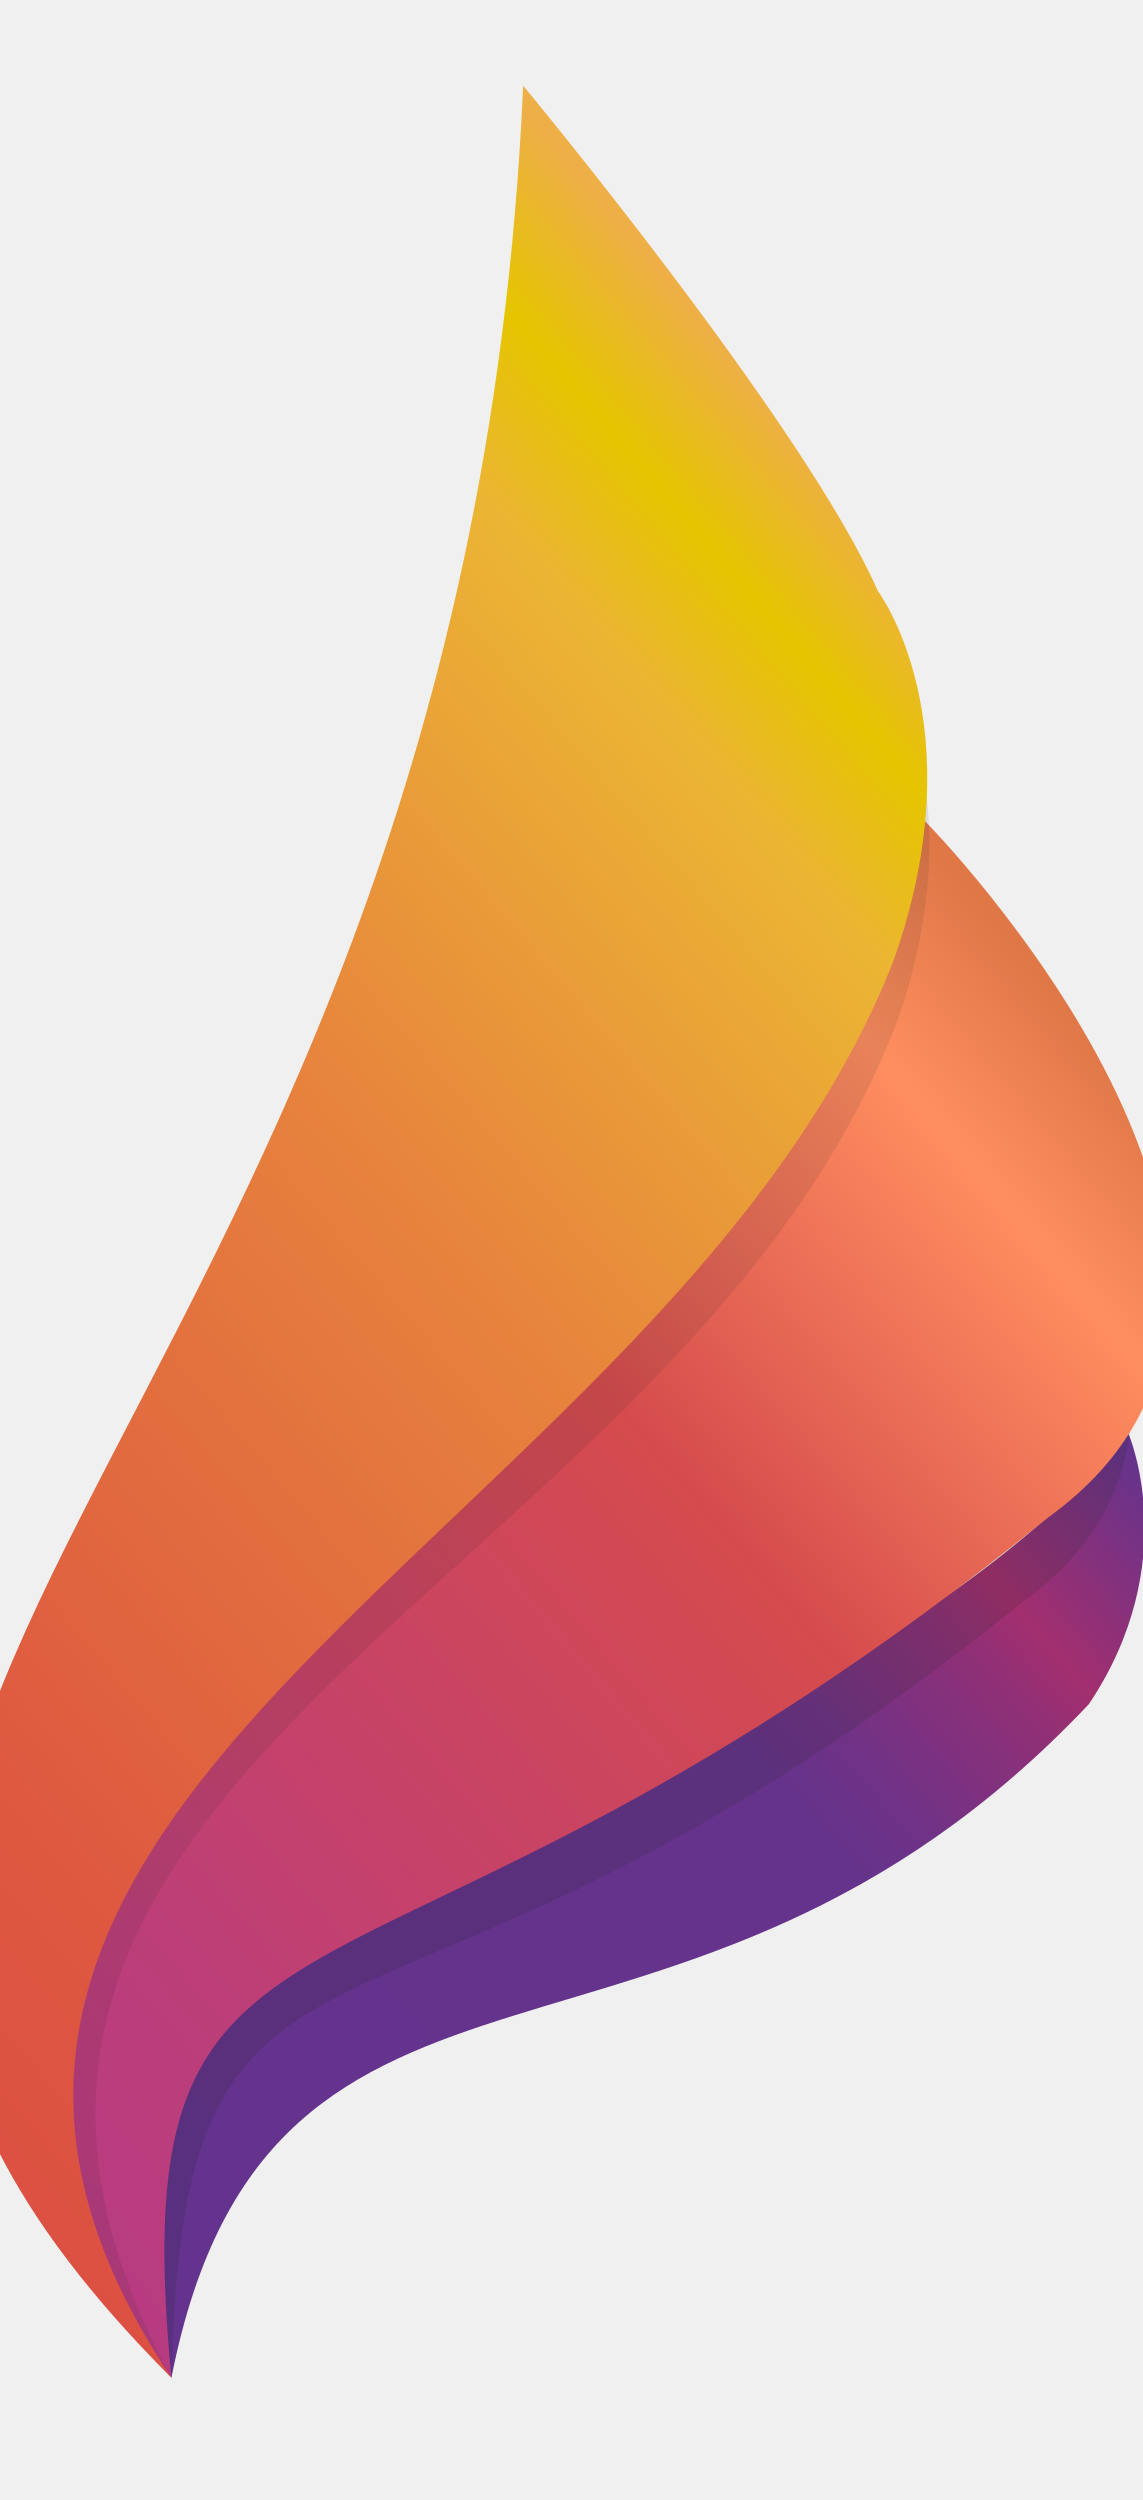
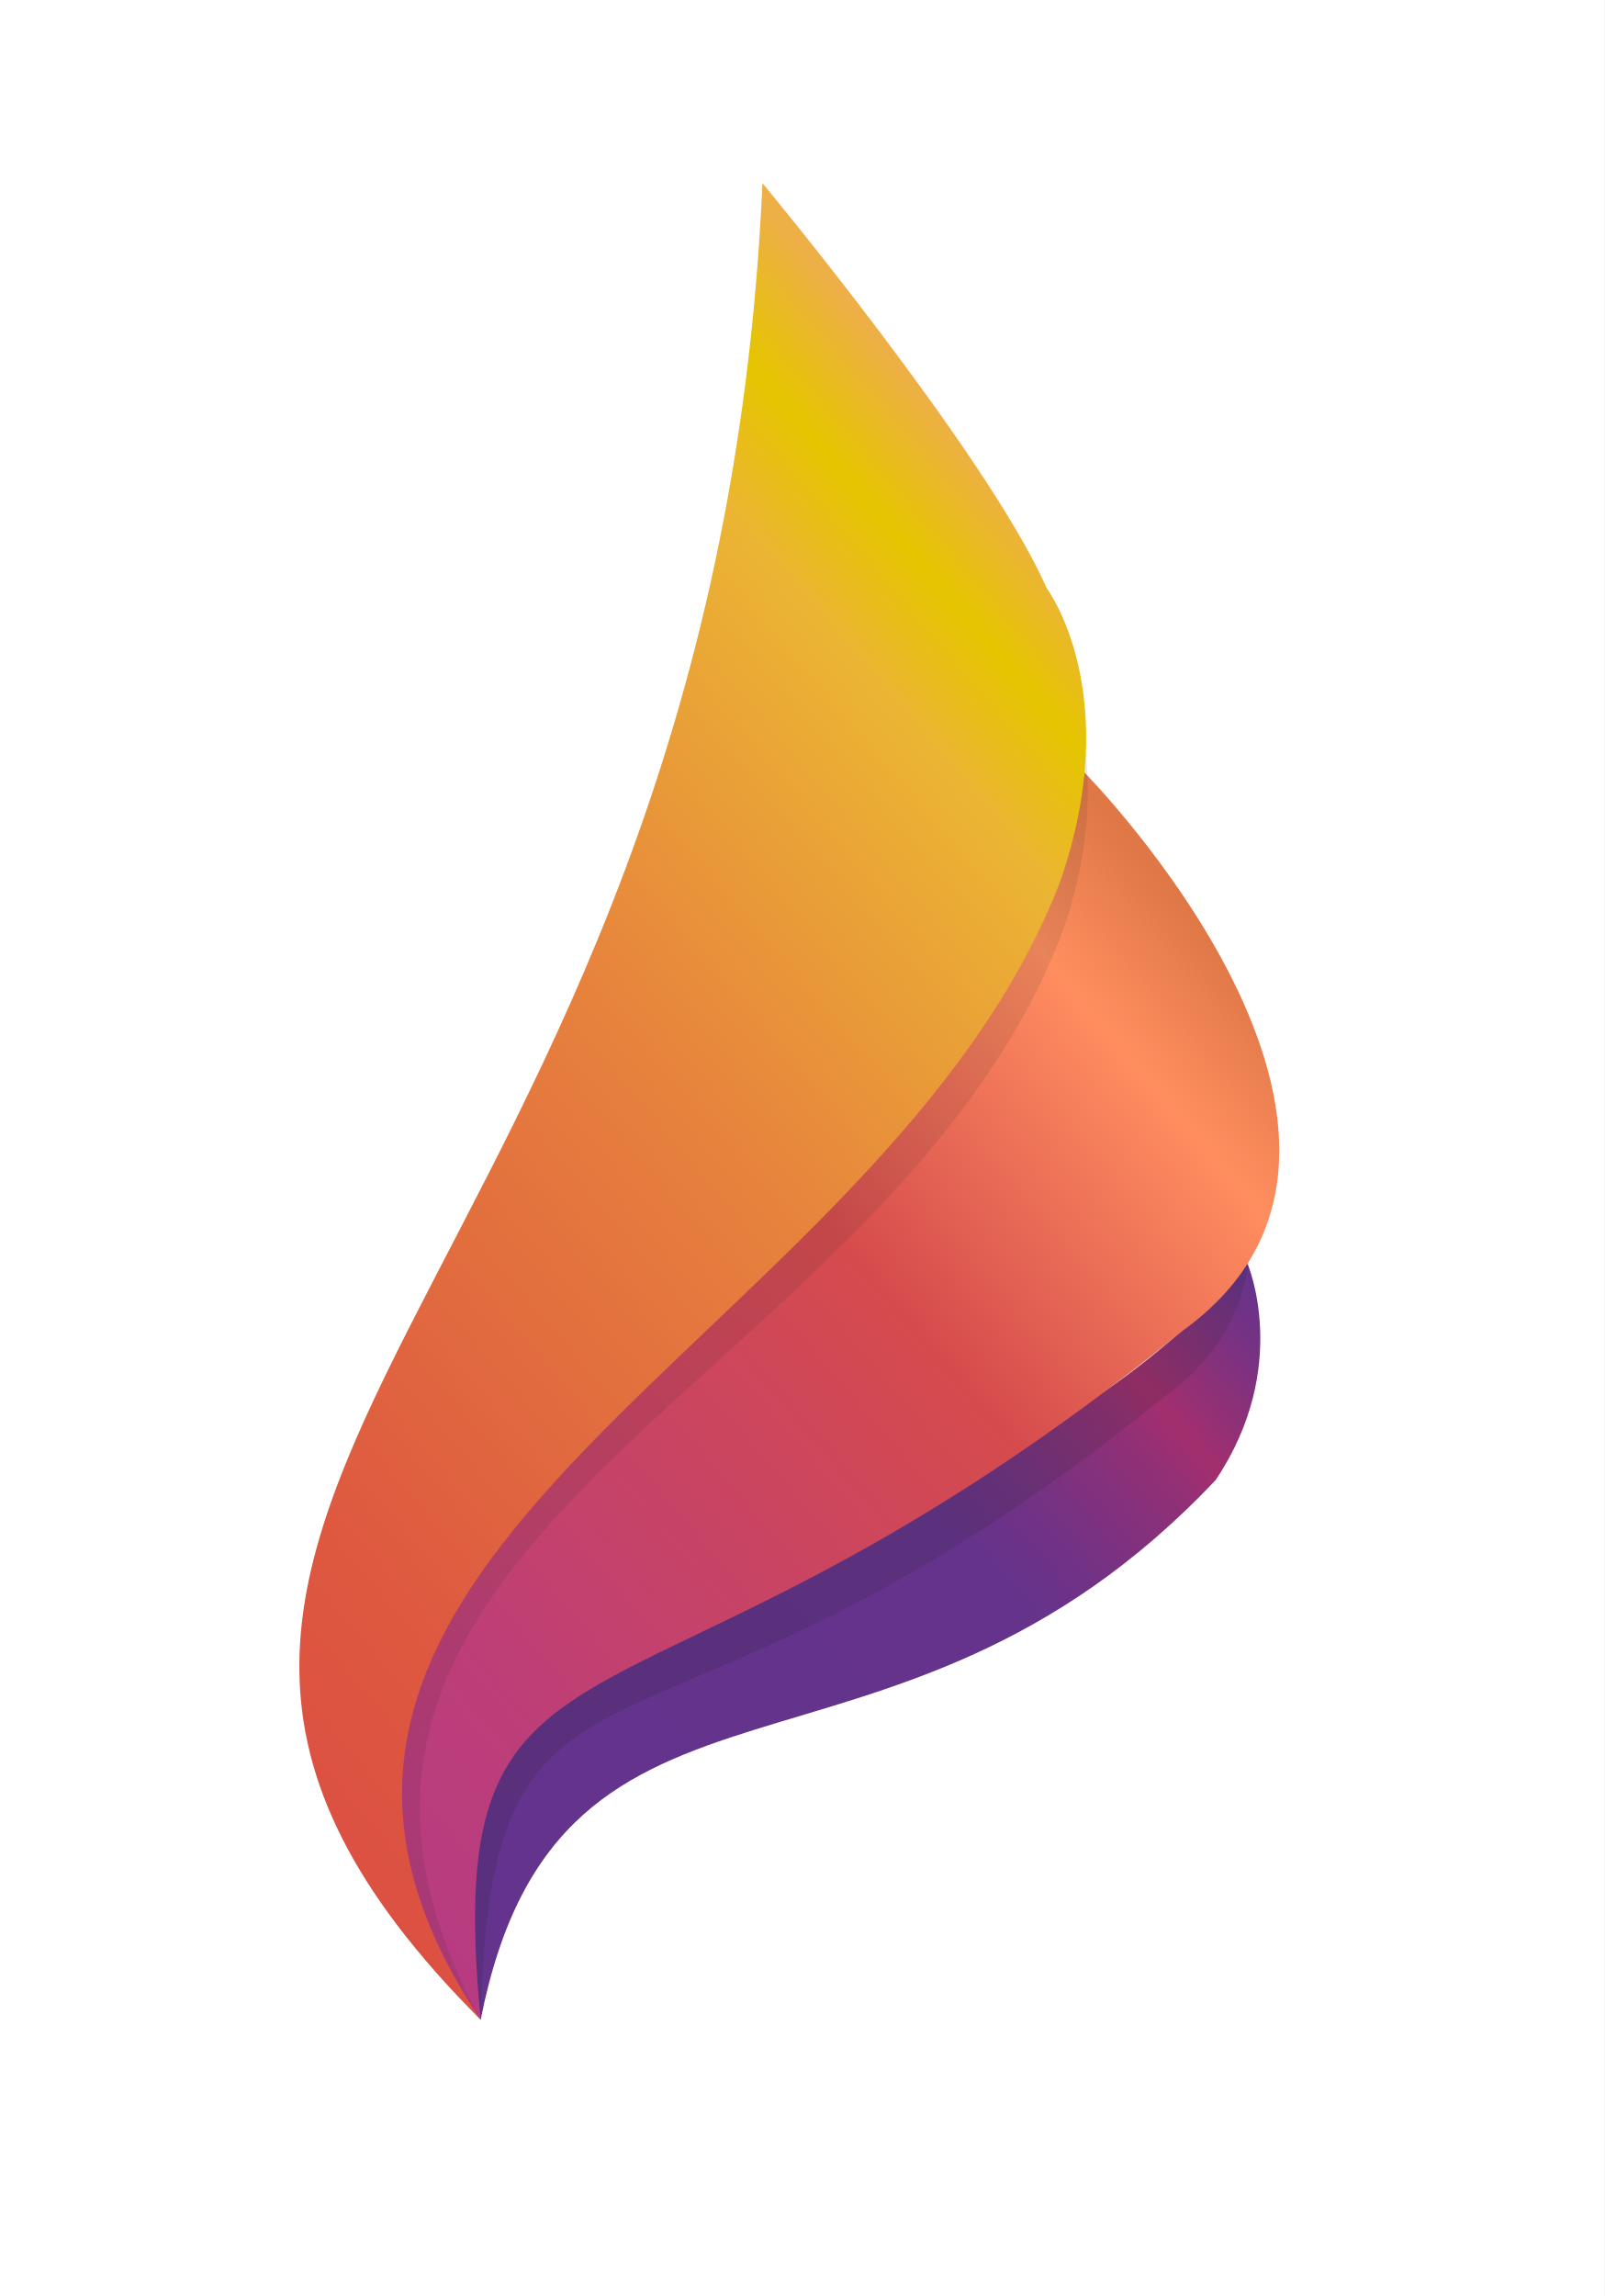
- <svg xmlns="http://www.w3.org/2000/svg" viewBox="30 10 80 175">
+ <svg xmlns="http://www.w3.org/2000/svg" viewBox="0 0 140.19 200.57">
  <defs>
-     <linearGradient id="g1" x1="108.94" y1="-173.22" x2="202.78" y2="-173.22" gradientTransform="matrix(0.76, -0.65, 0.65, 0.76, 66.49, 373.75)" gradientUnits="userSpaceOnUse">
+     <style>.cls-1{fill:#fff;}.cls-2{fill:url(#Nouvelle_nuance_de_dÃ©gradÃ©_1_3);}.cls-3,.cls-5{fill:#232120;}.cls-3{opacity:0.15;}.cls-4{fill:url(#Nouvelle_nuance_de_dÃ©gradÃ©_1);}.cls-5{opacity:0.1;}.cls-6{fill:url(#Nouvelle_nuance_de_dÃ©gradÃ©_1_2);}</style>
+     <linearGradient id="Nouvelle_nuance_de_dÃ©gradÃ©_1_3" x1="108.94" y1="-173.22" x2="202.78" y2="-173.22" gradientTransform="matrix(0.76, -0.65, 0.65, 0.76, 66.49, 373.75)" gradientUnits="userSpaceOnUse">
      <stop offset="0" stop-color="#63338d" />
      <stop offset="0.64" stop-color="#65338c" />
      <stop offset="0.7" stop-color="#703286" />
      <stop offset="0.81" stop-color="#8f3077" />
      <stop offset="0.86" stop-color="#a22f6e" />
      <stop offset="1" stop-color="#65338c" />
    </linearGradient>
-     <linearGradient id="g2" x1="108.93" y1="-190.81" x2="219.76" y2="-190.81" gradientTransform="matrix(0.76, -0.65, 0.65, 0.76, 66.49, 373.75)" gradientUnits="userSpaceOnUse">
+     <linearGradient id="Nouvelle_nuance_de_dÃ©gradÃ©_1" x1="108.93" y1="-190.81" x2="219.76" y2="-190.81" gradientTransform="matrix(0.76, -0.65, 0.65, 0.76, 66.49, 373.75)" gradientUnits="userSpaceOnUse">
      <stop offset="0" stop-color="#b73b82" />
      <stop offset="0.17" stop-color="#bc3e79" />
      <stop offset="0.45" stop-color="#cb455f" />
      <stop offset="0.62" stop-color="#d54b4d" />
      <stop offset="0.89" stop-color="#ff8e5f" />
      <stop offset="1" stop-color="#df7747" />
    </linearGradient>
-     <linearGradient id="g3" x1="108.62" y1="-219.54" x2="231.47" y2="-219.54" gradientTransform="matrix(0.76, -0.65, 0.65, 0.76, 66.49, 373.75)" gradientUnits="userSpaceOnUse">
+     <linearGradient id="Nouvelle_nuance_de_dÃ©gradÃ©_1_2" x1="108.62" y1="-219.54" x2="231.47" y2="-219.54" gradientTransform="matrix(0.76, -0.65, 0.65, 0.76, 66.49, 373.75)" gradientUnits="userSpaceOnUse">
      <stop offset="0" stop-color="#dc5041" />
      <stop offset="0.16" stop-color="#de5940" />
      <stop offset="0.41" stop-color="#e3733e" />
      <stop offset="0.55" stop-color="#e7833d" />
      <stop offset="0.84" stop-color="#ebb533" />
      <stop offset="0.92" stop-color="#e5c500" />
      <stop offset="1" stop-color="#edaf46" />
    </linearGradient>
  </defs>
-   <path fill="url(#g1)" d="M42,176.44c-19.45-41.22,38.83-32.93,67-66.06,0,0,3.87,9-2.78,18.91C77.66,159.56,48.9,141.42,42,176.44Z" />
-   <path fill="#232120" opacity="0.15" d="M42,176.44C7.36,136.05,85.53,106,91.86,74.34c0,0,31.51,32.23,9.75,47.77C56.48,158.66,42.87,139.11,42,176.44Z" />
-   <path fill="url(#g2)" d="M42,176.44C7.35,136.06,87.2,100.22,94.76,67.49c0,0,31.67,32.09,8.6,48.74C55.41,155.17,38.27,138.13,42,176.44Z" />
-   <path fill="#232120" opacity="0.1" d="M42,176.44c-45.13-45.29,21.44-59,24.57-156,0,0,19.73,23.76,24.9,35.31,0,0,7,9.18,1.43,25.49C77.92,121.1,18.85,133.82,42,176.44Z" />
-   <path fill="url(#g3)" d="M42,176.44C-3.22,131.23,62.29,114,66.62,16c0,0,19.73,23.76,24.83,35.37,0,0,6.94,9.19,1.15,25.73C76.92,117.55,14.61,135.5,42,176.44Z" />
+   <g id="Calque_12" data-name="Calque 12">
+     <rect class="cls-1" width="140.19" height="200.57" />
+   </g>
+   <g id="Calque_2" data-name="Calque 2">
+     <path class="cls-2" d="M42,176.44c-19.45-41.22,38.83-32.93,67-66.06,0,0,3.87,9-2.78,18.91C77.66,159.56,48.9,141.42,42,176.44Z" />
+     <path class="cls-3" d="M42,176.44C7.36,136.05,85.53,106,91.86,74.34c0,0,31.51,32.23,9.75,47.77C56.48,158.66,42.87,139.11,42,176.44Z" />
+     <path class="cls-4" d="M42,176.44C7.35,136.06,87.2,100.22,94.76,67.49c0,0,31.67,32.09,8.6,48.74C55.41,155.17,38.27,138.13,42,176.44Z" />
+     <path class="cls-5" d="M42,176.44c-45.13-45.29,21.44-59,24.57-156,0,0,19.73,23.76,24.9,35.31,0,0,7,9.18,1.43,25.49C77.92,121.1,18.85,133.82,42,176.44Z" />
+     <path class="cls-6" d="M42,176.44C-3.22,131.23,62.29,114,66.62,16c0,0,19.73,23.76,24.83,35.37,0,0,6.94,9.19,1.15,25.73C76.92,117.55,14.61,135.5,42,176.44Z" />
+   </g>
</svg>
